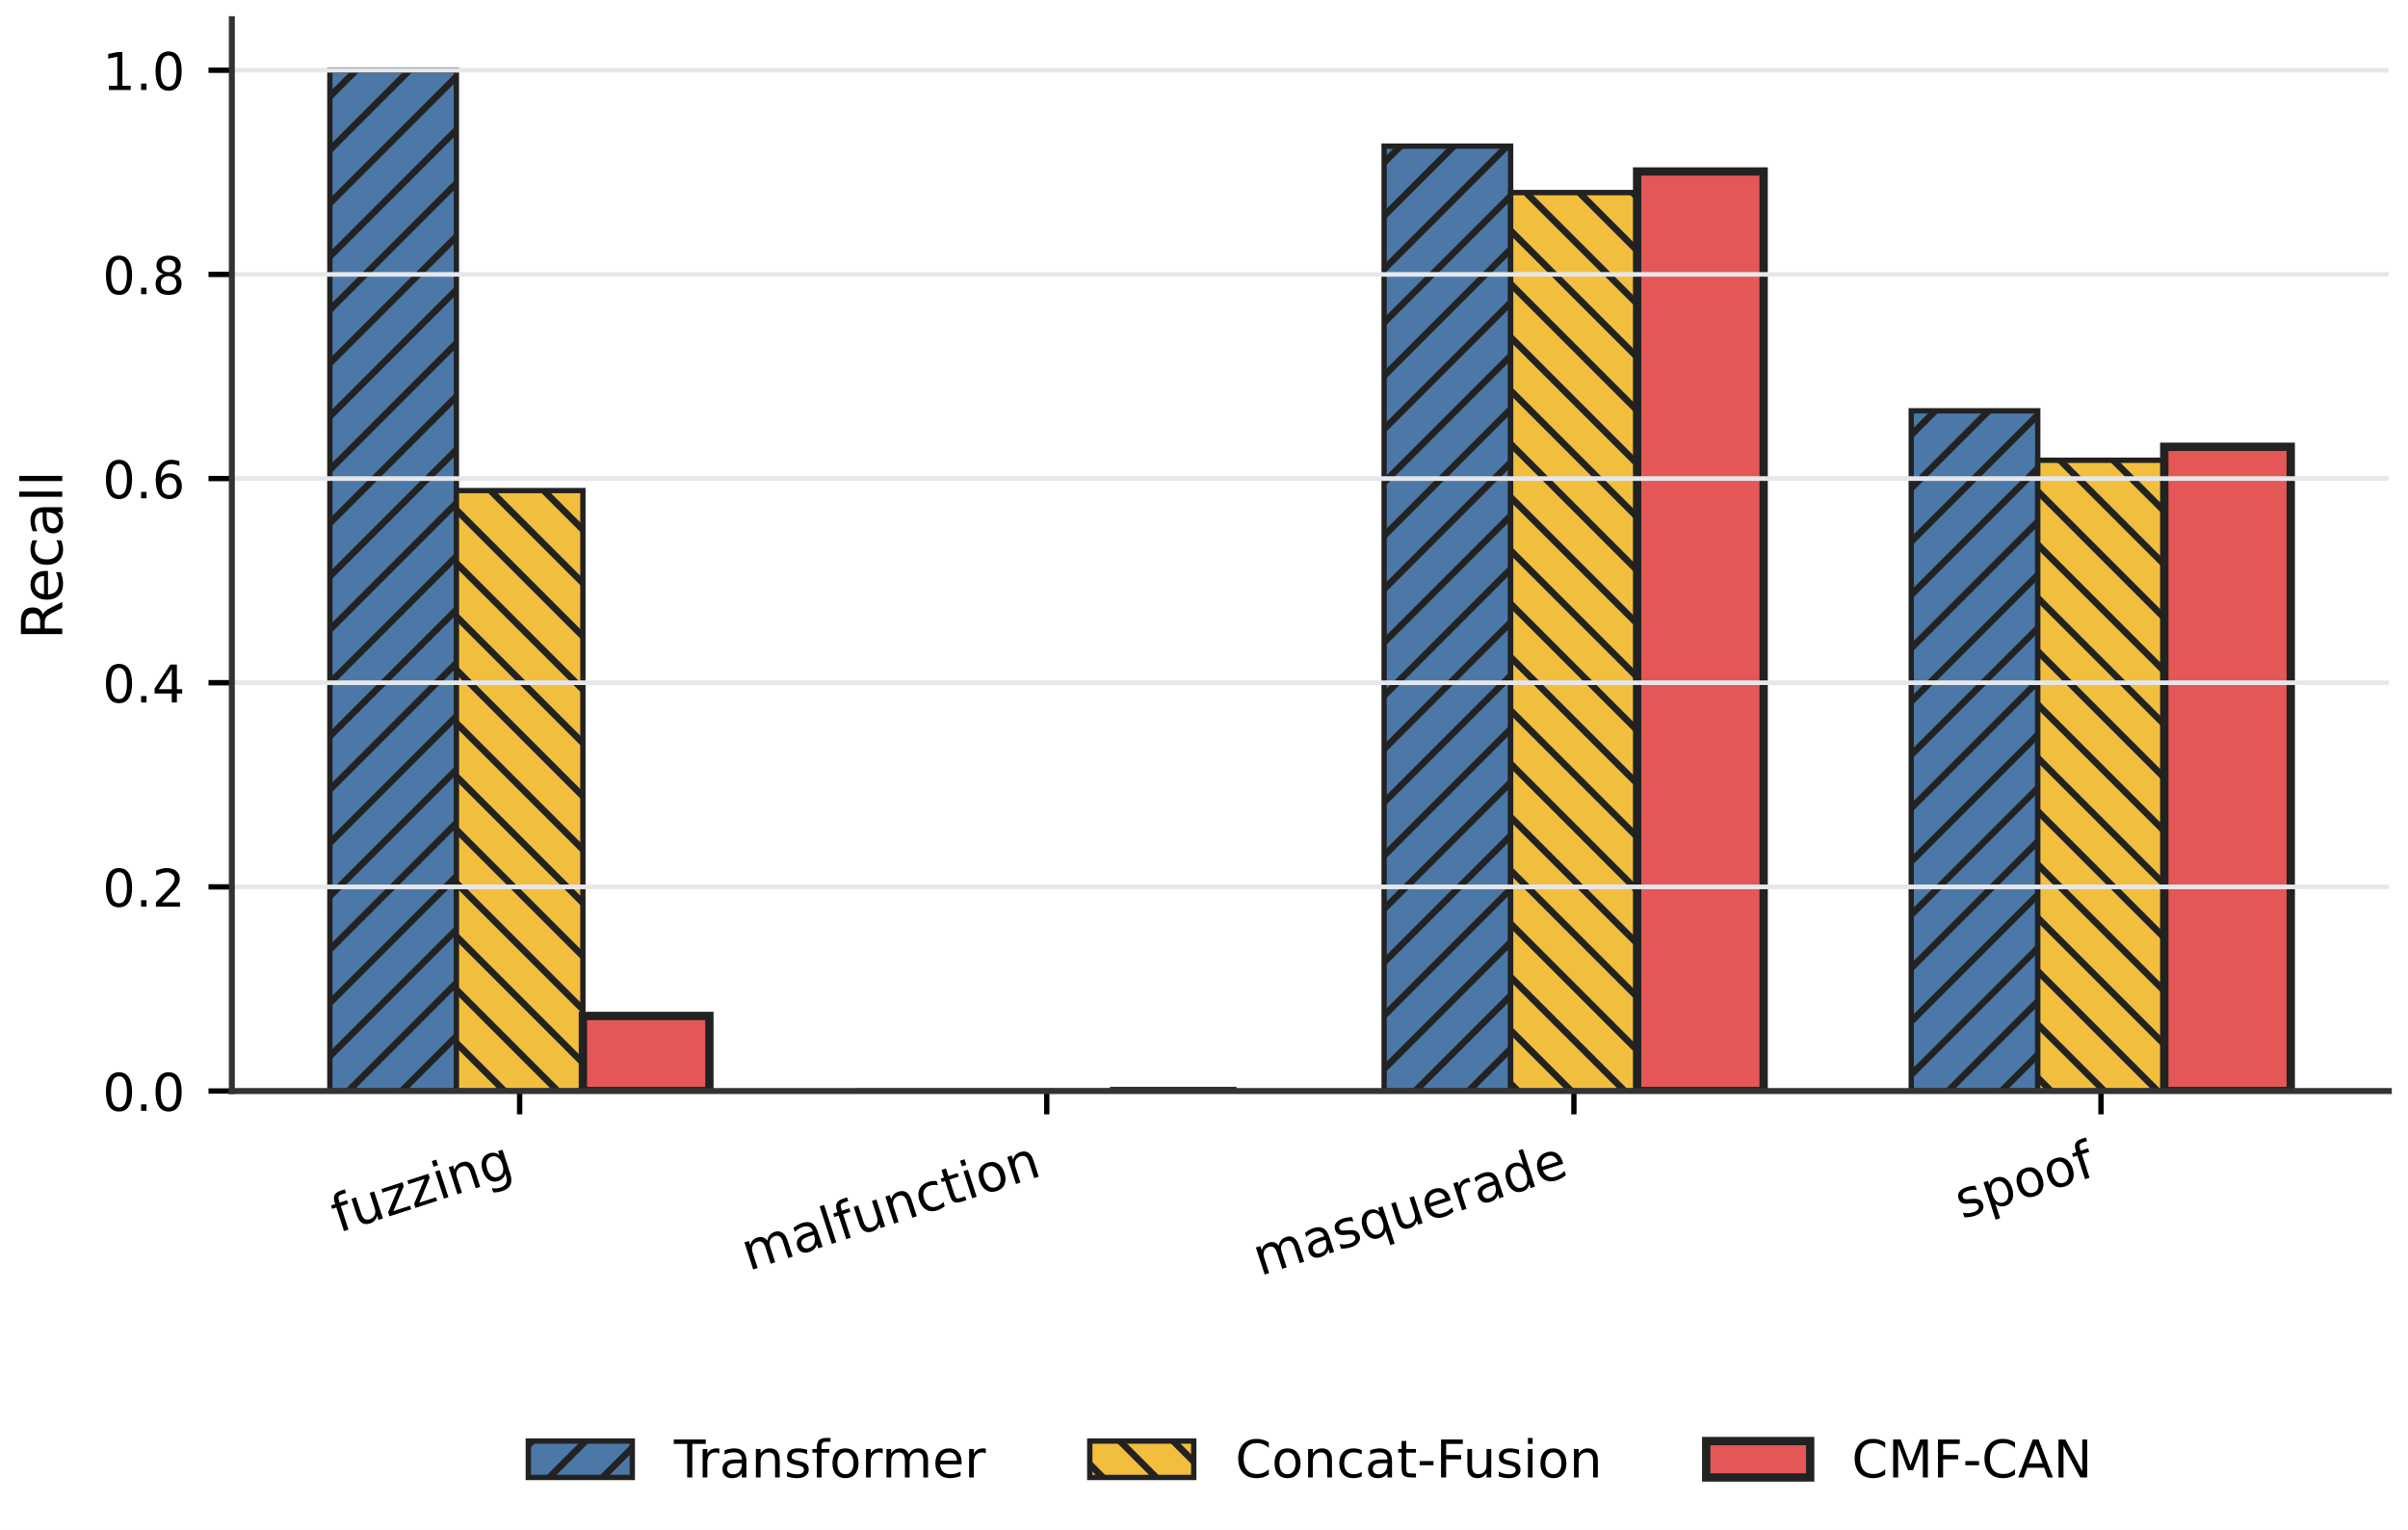
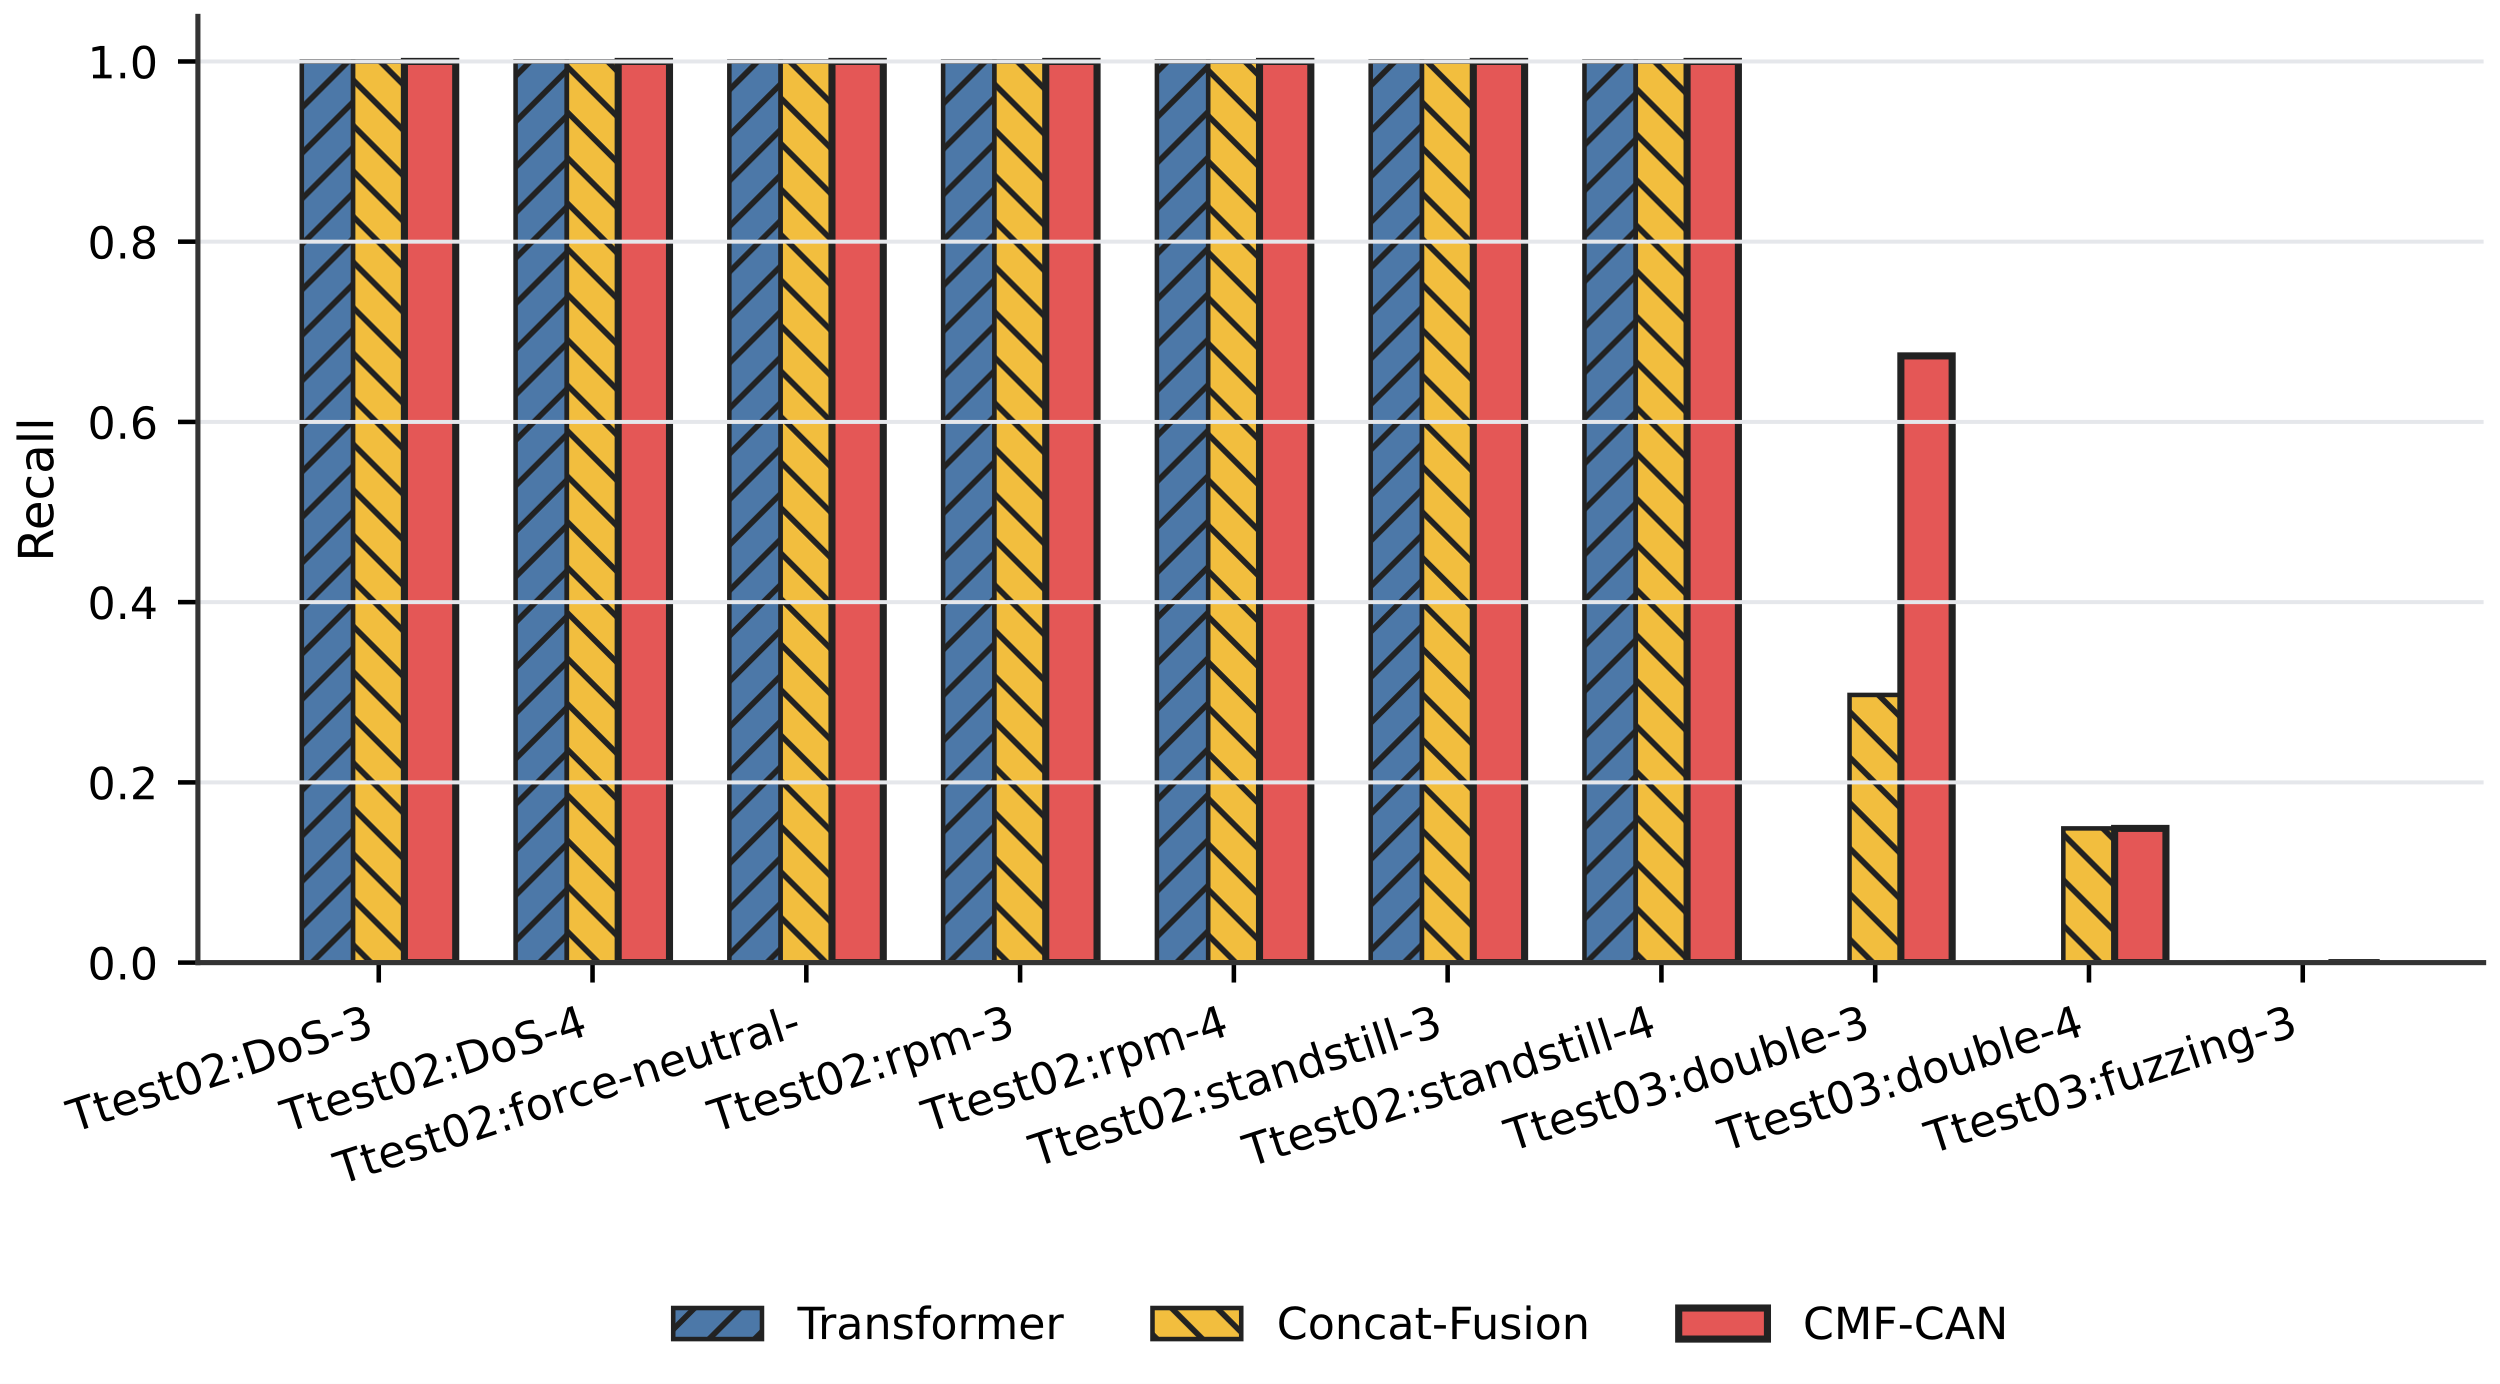
- <svg xmlns="http://www.w3.org/2000/svg" xmlns:xlink="http://www.w3.org/1999/xlink" width="361.305pt" height="229.494pt" viewBox="0 0 361.305 229.494" version="1.1">
+ <svg xmlns="http://www.w3.org/2000/svg" xmlns:xlink="http://www.w3.org/1999/xlink" width="439.425pt" height="243.243pt" viewBox="0 0 439.425 243.243" version="1.1">
  <defs>
    <style type="text/css">*{stroke-linejoin: round; stroke-linecap: butt}</style>
  </defs>
  <g id="figure_1">
    <g id="patch_1">
-       <path d="M 0 229.494  L 361.305 229.494  L 361.305 0  L 0 0  z " style="fill: #ffffff" />
+       <path d="M 0 243.243  L 439.425 243.243  L 439.425 0  L 0 0  z " style="fill: #ffffff" />
    </g>
    <g id="axes_1">
      <g id="patch_2">
-         <path d="M 34.785 163.656  L 358.425 163.656  L 358.425 2.88  L 34.785 2.88  z " style="fill: #ffffff" />
+         <path d="M 34.785 169.2  L 436.545 169.2  L 436.545 2.88  L 34.785 2.88  z " style="fill: #ffffff" />
      </g>
      <g id="patch_3">
-         <path d="M 49.496 163.656  L 68.478 163.656  L 68.478 10.536  L 49.496 10.536  z " clip-path="url(#p193ed53247)" style="fill: url(#hee71b42b03); stroke: #222222; stroke-width: 0.8; stroke-linejoin: miter" />
+         <path d="M 53.047 169.2  L 62.065 169.2  L 62.065 10.8  L 53.047 10.8  z " clip-path="url(#p03d758bfc2)" style="fill: url(#h97aca3d5a4); stroke: #222222; stroke-width: 0.8; stroke-linejoin: miter" />
      </g>
      <g id="patch_4">
-         <path d="M 128.587 163.656  L 147.569 163.656  L 147.569 163.656  L 128.587 163.656  z " clip-path="url(#p193ed53247)" style="fill: url(#hee71b42b03); stroke: #222222; stroke-width: 0.8; stroke-linejoin: miter" />
+         <path d="M 90.623 169.2  L 99.641 169.2  L 99.641 10.8  L 90.623 10.8  z " clip-path="url(#p03d758bfc2)" style="fill: url(#h97aca3d5a4); stroke: #222222; stroke-width: 0.8; stroke-linejoin: miter" />
      </g>
      <g id="patch_5">
-         <path d="M 207.678 163.656  L 226.66 163.656  L 226.66 21.925  L 207.678 21.925  z " clip-path="url(#p193ed53247)" style="fill: url(#hee71b42b03); stroke: #222222; stroke-width: 0.8; stroke-linejoin: miter" />
+         <path d="M 128.198 169.2  L 137.217 169.2  L 137.217 10.8  L 128.198 10.8  z " clip-path="url(#p03d758bfc2)" style="fill: url(#h97aca3d5a4); stroke: #222222; stroke-width: 0.8; stroke-linejoin: miter" />
      </g>
      <g id="patch_6">
-         <path d="M 286.769 163.656  L 305.751 163.656  L 305.751 61.624  L 286.769 61.624  z " clip-path="url(#p193ed53247)" style="fill: url(#hee71b42b03); stroke: #222222; stroke-width: 0.8; stroke-linejoin: miter" />
+         <path d="M 165.774 169.2  L 174.792 169.2  L 174.792 10.8  L 165.774 10.8  z " clip-path="url(#p03d758bfc2)" style="fill: url(#h97aca3d5a4); stroke: #222222; stroke-width: 0.8; stroke-linejoin: miter" />
      </g>
      <g id="patch_7">
-         <path d="M 68.478 163.656  L 87.46 163.656  L 87.46 73.585  L 68.478 73.585  z " clip-path="url(#p193ed53247)" style="fill: url(#hf40ba42809); stroke: #222222; stroke-width: 0.8; stroke-linejoin: miter" />
+         <path d="M 203.35 169.2  L 212.368 169.2  L 212.368 10.8  L 203.35 10.8  z " clip-path="url(#p03d758bfc2)" style="fill: url(#h97aca3d5a4); stroke: #222222; stroke-width: 0.8; stroke-linejoin: miter" />
      </g>
      <g id="patch_8">
-         <path d="M 147.569 163.656  L 166.551 163.656  L 166.551 163.656  L 147.569 163.656  z " clip-path="url(#p193ed53247)" style="fill: url(#hf40ba42809); stroke: #222222; stroke-width: 0.8; stroke-linejoin: miter" />
+         <path d="M 240.926 169.2  L 249.944 169.2  L 249.944 10.8  L 240.926 10.8  z " clip-path="url(#p03d758bfc2)" style="fill: url(#h97aca3d5a4); stroke: #222222; stroke-width: 0.8; stroke-linejoin: miter" />
      </g>
      <g id="patch_9">
-         <path d="M 226.66 163.656  L 245.641 163.656  L 245.641 28.885  L 226.66 28.885  z " clip-path="url(#p193ed53247)" style="fill: url(#hf40ba42809); stroke: #222222; stroke-width: 0.8; stroke-linejoin: miter" />
+         <path d="M 278.501 169.2  L 287.52 169.2  L 287.52 10.8  L 278.501 10.8  z " clip-path="url(#p03d758bfc2)" style="fill: url(#h97aca3d5a4); stroke: #222222; stroke-width: 0.8; stroke-linejoin: miter" />
      </g>
      <g id="patch_10">
-         <path d="M 305.751 163.656  L 324.732 163.656  L 324.732 69.035  L 305.751 69.035  z " clip-path="url(#p193ed53247)" style="fill: url(#hf40ba42809); stroke: #222222; stroke-width: 0.8; stroke-linejoin: miter" />
+         <path d="M 316.077 169.2  L 325.095 169.2  L 325.095 169.2  L 316.077 169.2  z " clip-path="url(#p03d758bfc2)" style="fill: url(#h97aca3d5a4); stroke: #222222; stroke-width: 0.8; stroke-linejoin: miter" />
      </g>
      <g id="patch_11">
-         <path d="M 87.46 163.656  L 106.441 163.656  L 106.441 152.397  L 87.46 152.397  z " clip-path="url(#p193ed53247)" style="fill: #e45756; stroke: #222222; stroke-width: 1.25; stroke-linejoin: miter" />
+         <path d="M 353.653 169.2  L 362.671 169.2  L 362.671 169.2  L 353.653 169.2  z " clip-path="url(#p03d758bfc2)" style="fill: url(#h97aca3d5a4); stroke: #222222; stroke-width: 0.8; stroke-linejoin: miter" />
      </g>
      <g id="patch_12">
-         <path d="M 166.551 163.656  L 185.532 163.656  L 185.532 163.656  L 166.551 163.656  z " clip-path="url(#p193ed53247)" style="fill: #e45756; stroke: #222222; stroke-width: 1.25; stroke-linejoin: miter" />
+         <path d="M 391.229 169.2  L 400.247 169.2  L 400.247 169.2  L 391.229 169.2  z " clip-path="url(#p03d758bfc2)" style="fill: url(#h97aca3d5a4); stroke: #222222; stroke-width: 0.8; stroke-linejoin: miter" />
      </g>
      <g id="patch_13">
-         <path d="M 245.641 163.656  L 264.623 163.656  L 264.623 25.721  L 245.641 25.721  z " clip-path="url(#p193ed53247)" style="fill: #e45756; stroke: #222222; stroke-width: 1.25; stroke-linejoin: miter" />
+         <path d="M 62.065 169.2  L 71.083 169.2  L 71.083 10.8  L 62.065 10.8  z " clip-path="url(#p03d758bfc2)" style="fill: url(#hb9e617cfb5); stroke: #222222; stroke-width: 0.8; stroke-linejoin: miter" />
      </g>
      <g id="patch_14">
-         <path d="M 324.732 163.656  L 343.714 163.656  L 343.714 67.021  L 324.732 67.021  z " clip-path="url(#p193ed53247)" style="fill: #e45756; stroke: #222222; stroke-width: 1.25; stroke-linejoin: miter" />
+         <path d="M 99.641 169.2  L 108.659 169.2  L 108.659 10.8  L 99.641 10.8  z " clip-path="url(#p03d758bfc2)" style="fill: url(#hb9e617cfb5); stroke: #222222; stroke-width: 0.8; stroke-linejoin: miter" />
+       </g>
+       <g id="patch_15">
+         <path d="M 137.217 169.2  L 146.235 169.2  L 146.235 10.8  L 137.217 10.8  z " clip-path="url(#p03d758bfc2)" style="fill: url(#hb9e617cfb5); stroke: #222222; stroke-width: 0.8; stroke-linejoin: miter" />
+       </g>
+       <g id="patch_16">
+         <path d="M 174.792 169.2  L 183.811 169.2  L 183.811 10.8  L 174.792 10.8  z " clip-path="url(#p03d758bfc2)" style="fill: url(#hb9e617cfb5); stroke: #222222; stroke-width: 0.8; stroke-linejoin: miter" />
+       </g>
+       <g id="patch_17">
+         <path d="M 212.368 169.2  L 221.386 169.2  L 221.386 10.8  L 212.368 10.8  z " clip-path="url(#p03d758bfc2)" style="fill: url(#hb9e617cfb5); stroke: #222222; stroke-width: 0.8; stroke-linejoin: miter" />
+       </g>
+       <g id="patch_18">
+         <path d="M 249.944 169.2  L 258.962 169.2  L 258.962 10.8  L 249.944 10.8  z " clip-path="url(#p03d758bfc2)" style="fill: url(#hb9e617cfb5); stroke: #222222; stroke-width: 0.8; stroke-linejoin: miter" />
+       </g>
+       <g id="patch_19">
+         <path d="M 287.52 169.2  L 296.538 169.2  L 296.538 10.8  L 287.52 10.8  z " clip-path="url(#p03d758bfc2)" style="fill: url(#hb9e617cfb5); stroke: #222222; stroke-width: 0.8; stroke-linejoin: miter" />
+       </g>
+       <g id="patch_20">
+         <path d="M 325.095 169.2  L 334.114 169.2  L 334.114 122.15  L 325.095 122.15  z " clip-path="url(#p03d758bfc2)" style="fill: url(#hb9e617cfb5); stroke: #222222; stroke-width: 0.8; stroke-linejoin: miter" />
+       </g>
+       <g id="patch_21">
+         <path d="M 362.671 169.2  L 371.689 169.2  L 371.689 145.609  L 362.671 145.609  z " clip-path="url(#p03d758bfc2)" style="fill: url(#hb9e617cfb5); stroke: #222222; stroke-width: 0.8; stroke-linejoin: miter" />
+       </g>
+       <g id="patch_22">
+         <path d="M 400.247 169.2  L 409.265 169.2  L 409.265 169.2  L 400.247 169.2  z " clip-path="url(#p03d758bfc2)" style="fill: url(#hb9e617cfb5); stroke: #222222; stroke-width: 0.8; stroke-linejoin: miter" />
+       </g>
+       <g id="patch_23">
+         <path d="M 71.083 169.2  L 80.101 169.2  L 80.101 10.8  L 71.083 10.8  z " clip-path="url(#p03d758bfc2)" style="fill: #e45756; stroke: #222222; stroke-width: 1.25; stroke-linejoin: miter" />
+       </g>
+       <g id="patch_24">
+         <path d="M 108.659 169.2  L 117.677 169.2  L 117.677 10.8  L 108.659 10.8  z " clip-path="url(#p03d758bfc2)" style="fill: #e45756; stroke: #222222; stroke-width: 1.25; stroke-linejoin: miter" />
+       </g>
+       <g id="patch_25">
+         <path d="M 146.235 169.2  L 155.253 169.2  L 155.253 10.8  L 146.235 10.8  z " clip-path="url(#p03d758bfc2)" style="fill: #e45756; stroke: #222222; stroke-width: 1.25; stroke-linejoin: miter" />
+       </g>
+       <g id="patch_26">
+         <path d="M 183.811 169.2  L 192.829 169.2  L 192.829 10.8  L 183.811 10.8  z " clip-path="url(#p03d758bfc2)" style="fill: #e45756; stroke: #222222; stroke-width: 1.25; stroke-linejoin: miter" />
+       </g>
+       <g id="patch_27">
+         <path d="M 221.386 169.2  L 230.404 169.2  L 230.404 10.8  L 221.386 10.8  z " clip-path="url(#p03d758bfc2)" style="fill: #e45756; stroke: #222222; stroke-width: 1.25; stroke-linejoin: miter" />
+       </g>
+       <g id="patch_28">
+         <path d="M 258.962 169.2  L 267.98 169.2  L 267.98 10.8  L 258.962 10.8  z " clip-path="url(#p03d758bfc2)" style="fill: #e45756; stroke: #222222; stroke-width: 1.25; stroke-linejoin: miter" />
+       </g>
+       <g id="patch_29">
+         <path d="M 296.538 169.2  L 305.556 169.2  L 305.556 10.8  L 296.538 10.8  z " clip-path="url(#p03d758bfc2)" style="fill: #e45756; stroke: #222222; stroke-width: 1.25; stroke-linejoin: miter" />
+       </g>
+       <g id="patch_30">
+         <path d="M 334.114 169.2  L 343.132 169.2  L 343.132 62.554  L 334.114 62.554  z " clip-path="url(#p03d758bfc2)" style="fill: #e45756; stroke: #222222; stroke-width: 1.25; stroke-linejoin: miter" />
+       </g>
+       <g id="patch_31">
+         <path d="M 371.689 169.2  L 380.708 169.2  L 380.708 145.609  L 371.689 145.609  z " clip-path="url(#p03d758bfc2)" style="fill: #e45756; stroke: #222222; stroke-width: 1.25; stroke-linejoin: miter" />
+       </g>
+       <g id="patch_32">
+         <path d="M 409.265 169.2  L 418.283 169.2  L 418.283 169.2  L 409.265 169.2  z " clip-path="url(#p03d758bfc2)" style="fill: #e45756; stroke: #222222; stroke-width: 1.25; stroke-linejoin: miter" />
      </g>
      <g id="matplotlib.axis_1">
        <g id="xtick_1">
          <g id="line2d_1">
            <defs>
-               <path id="m9a34ee0ec5" d="M 0 0  L 0 3.5  " style="stroke: #000000; stroke-width: 0.8" />
+               <path id="m3248d08673" d="M 0 0  L 0 3.5  " style="stroke: #000000; stroke-width: 0.8" />
            </defs>
            <g>
-               <use xlink:href="#m9a34ee0ec5" x="77.969" y="163.656" style="stroke: #000000; stroke-width: 0.8" />
+               <use xlink:href="#m3248d08673" x="66.574" y="169.2" style="stroke: #000000; stroke-width: 0.8" />
            </g>
          </g>
          <g id="text_1">
-             <text style="font-size: 7.8px; font-family: 'DejaVu Sans'" transform="translate(50.81848 184.9262) rotate(-18)">fuzzing</text>
+             <text style="font-size: 7.8px; font-family: 'DejaVu Sans'" transform="translate(12.92343 199.0802) rotate(-18)">Ttest02:DoS-3</text>
          </g>
        </g>
        <g id="xtick_2">
          <g id="line2d_2">
            <g>
-               <use xlink:href="#m9a34ee0ec5" x="157.06" y="163.656" style="stroke: #000000; stroke-width: 0.8" />
+               <use xlink:href="#m3248d08673" x="104.15" y="169.2" style="stroke: #000000; stroke-width: 0.8" />
            </g>
          </g>
          <g id="text_2">
-             <text style="font-size: 7.8px; font-family: 'DejaVu Sans'" transform="translate(112.3455 190.6331) rotate(-18)">malfunction</text>
+             <text style="font-size: 7.8px; font-family: 'DejaVu Sans'" transform="translate(50.49919 199.0802) rotate(-18)">Ttest02:DoS-4</text>
          </g>
        </g>
        <g id="xtick_3">
          <g id="line2d_3">
            <g>
-               <use xlink:href="#m9a34ee0ec5" x="236.151" y="163.656" style="stroke: #000000; stroke-width: 0.8" />
+               <use xlink:href="#m3248d08673" x="141.726" y="169.2" style="stroke: #000000; stroke-width: 0.8" />
            </g>
          </g>
          <g id="text_3">
-             <text style="font-size: 7.8px; font-family: 'DejaVu Sans'" transform="translate(189.0904 191.3953) rotate(-18)">masquerade</text>
+             <text style="font-size: 7.8px; font-family: 'DejaVu Sans'" transform="translate(59.86709 208.246) rotate(-18)">Ttest02:force-neutral-</text>
          </g>
        </g>
        <g id="xtick_4">
          <g id="line2d_4">
            <g>
-               <use xlink:href="#m9a34ee0ec5" x="315.241" y="163.656" style="stroke: #000000; stroke-width: 0.8" />
+               <use xlink:href="#m3248d08673" x="179.301" y="169.2" style="stroke: #000000; stroke-width: 0.8" />
            </g>
          </g>
          <g id="text_4">
-             <text style="font-size: 7.8px; font-family: 'DejaVu Sans'" transform="translate(294.399 182.8767) rotate(-18)">spoof</text>
+             <text style="font-size: 7.8px; font-family: 'DejaVu Sans'" transform="translate(125.6264 199.0881) rotate(-18)">Ttest02:rpm-3</text>
+           </g>
+         </g>
+         <g id="xtick_5">
+           <g id="line2d_5">
+             <g>
+               <use xlink:href="#m3248d08673" x="216.877" y="169.2" style="stroke: #000000; stroke-width: 0.8" />
+             </g>
+           </g>
+           <g id="text_5">
+             <text style="font-size: 7.8px; font-family: 'DejaVu Sans'" transform="translate(163.2021 199.0881) rotate(-18)">Ttest02:rpm-4</text>
+           </g>
+         </g>
+         <g id="xtick_6">
+           <g id="line2d_6">
+             <g>
+               <use xlink:href="#m3248d08673" x="254.453" y="169.2" style="stroke: #000000; stroke-width: 0.8" />
+             </g>
+           </g>
+           <g id="text_6">
+             <text style="font-size: 7.8px; font-family: 'DejaVu Sans'" transform="translate(182.0781 205.1646) rotate(-18)">Ttest02:standstill-3</text>
+           </g>
+         </g>
+         <g id="xtick_7">
+           <g id="line2d_7">
+             <g>
+               <use xlink:href="#m3248d08673" x="292.029" y="169.2" style="stroke: #000000; stroke-width: 0.8" />
+             </g>
+           </g>
+           <g id="text_7">
+             <text style="font-size: 7.8px; font-family: 'DejaVu Sans'" transform="translate(219.6539 205.1646) rotate(-18)">Ttest02:standstill-4</text>
+           </g>
+         </g>
+         <g id="xtick_8">
+           <g id="line2d_8">
+             <g>
+               <use xlink:href="#m3248d08673" x="329.604" y="169.2" style="stroke: #000000; stroke-width: 0.8" />
+             </g>
+           </g>
+           <g id="text_8">
+             <text style="font-size: 7.8px; font-family: 'DejaVu Sans'" transform="translate(265.6296 202.4353) rotate(-18)">Ttest03:double-3</text>
+           </g>
+         </g>
+         <g id="xtick_9">
+           <g id="line2d_9">
+             <g>
+               <use xlink:href="#m3248d08673" x="367.18" y="169.2" style="stroke: #000000; stroke-width: 0.8" />
+             </g>
+           </g>
+           <g id="text_9">
+             <text style="font-size: 7.8px; font-family: 'DejaVu Sans'" transform="translate(303.2054 202.4353) rotate(-18)">Ttest03:double-4</text>
+           </g>
+         </g>
+         <g id="xtick_10">
+           <g id="line2d_10">
+             <g>
+               <use xlink:href="#m3248d08673" x="404.756" y="169.2" style="stroke: #000000; stroke-width: 0.8" />
+             </g>
+           </g>
+           <g id="text_10">
+             <text style="font-size: 7.8px; font-family: 'DejaVu Sans'" transform="translate(339.4945 202.8533) rotate(-18)">Ttest03:fuzzing-3</text>
          </g>
        </g>
      </g>
      <g id="matplotlib.axis_2">
        <g id="ytick_1">
-           <g id="line2d_5">
-             <path d="M 34.785 163.656  L 358.425 163.656  " clip-path="url(#p193ed53247)" style="fill: none; stroke: #e5e7eb; stroke-width: 0.7; stroke-linecap: square" />
-           </g>
-           <g id="line2d_6">
+           <g id="line2d_11">
+             <path d="M 34.785 169.2  L 436.545 169.2  " clip-path="url(#p03d758bfc2)" style="fill: none; stroke: #e5e7eb; stroke-width: 0.7; stroke-linecap: square" />
+           </g>
+           <g id="line2d_12">
            <defs>
-               <path id="me761e9a292" d="M 0 0  L -3.5 0  " style="stroke: #000000; stroke-width: 0.8" />
+               <path id="m7405b9c181" d="M 0 0  L -3.5 0  " style="stroke: #000000; stroke-width: 0.8" />
            </defs>
            <g>
-               <use xlink:href="#me761e9a292" x="34.785" y="163.656" style="stroke: #000000; stroke-width: 0.8" />
-             </g>
-           </g>
-           <g id="text_5">
-             <text style="font-size: 7.8px; font-family: 'DejaVu Sans'; text-anchor: end" x="27.785" y="166.619" transform="rotate(-0 27.7851 166.6191)">0.0</text>
+               <use xlink:href="#m7405b9c181" x="34.785" y="169.2" style="stroke: #000000; stroke-width: 0.8" />
+             </g>
+           </g>
+           <g id="text_11">
+             <text style="font-size: 7.8px; font-family: 'DejaVu Sans'; text-anchor: end" x="27.785" y="172.163" transform="rotate(-0 27.7851 172.1631)">0.0</text>
          </g>
        </g>
        <g id="ytick_2">
-           <g id="line2d_7">
-             <path d="M 34.785 133.032  L 358.425 133.032  " clip-path="url(#p193ed53247)" style="fill: none; stroke: #e5e7eb; stroke-width: 0.7; stroke-linecap: square" />
-           </g>
-           <g id="line2d_8">
-             <g>
-               <use xlink:href="#me761e9a292" x="34.785" y="133.032" style="stroke: #000000; stroke-width: 0.8" />
-             </g>
-           </g>
-           <g id="text_6">
-             <text style="font-size: 7.8px; font-family: 'DejaVu Sans'; text-anchor: end" x="27.785" y="135.995" transform="rotate(-0 27.7851 135.9951)">0.2</text>
+           <g id="line2d_13">
+             <path d="M 34.785 137.52  L 436.545 137.52  " clip-path="url(#p03d758bfc2)" style="fill: none; stroke: #e5e7eb; stroke-width: 0.7; stroke-linecap: square" />
+           </g>
+           <g id="line2d_14">
+             <g>
+               <use xlink:href="#m7405b9c181" x="34.785" y="137.52" style="stroke: #000000; stroke-width: 0.8" />
+             </g>
+           </g>
+           <g id="text_12">
+             <text style="font-size: 7.8px; font-family: 'DejaVu Sans'; text-anchor: end" x="27.785" y="140.483" transform="rotate(-0 27.7851 140.4831)">0.2</text>
          </g>
        </g>
        <g id="ytick_3">
-           <g id="line2d_9">
-             <path d="M 34.785 102.408  L 358.425 102.408  " clip-path="url(#p193ed53247)" style="fill: none; stroke: #e5e7eb; stroke-width: 0.7; stroke-linecap: square" />
-           </g>
-           <g id="line2d_10">
-             <g>
-               <use xlink:href="#me761e9a292" x="34.785" y="102.408" style="stroke: #000000; stroke-width: 0.8" />
-             </g>
-           </g>
-           <g id="text_7">
-             <text style="font-size: 7.8px; font-family: 'DejaVu Sans'; text-anchor: end" x="27.785" y="105.371" transform="rotate(-0 27.7851 105.3711)">0.4</text>
+           <g id="line2d_15">
+             <path d="M 34.785 105.84  L 436.545 105.84  " clip-path="url(#p03d758bfc2)" style="fill: none; stroke: #e5e7eb; stroke-width: 0.7; stroke-linecap: square" />
+           </g>
+           <g id="line2d_16">
+             <g>
+               <use xlink:href="#m7405b9c181" x="34.785" y="105.84" style="stroke: #000000; stroke-width: 0.8" />
+             </g>
+           </g>
+           <g id="text_13">
+             <text style="font-size: 7.8px; font-family: 'DejaVu Sans'; text-anchor: end" x="27.785" y="108.803" transform="rotate(-0 27.7851 108.8031)">0.4</text>
          </g>
        </g>
        <g id="ytick_4">
-           <g id="line2d_11">
-             <path d="M 34.785 71.784  L 358.425 71.784  " clip-path="url(#p193ed53247)" style="fill: none; stroke: #e5e7eb; stroke-width: 0.7; stroke-linecap: square" />
-           </g>
-           <g id="line2d_12">
-             <g>
-               <use xlink:href="#me761e9a292" x="34.785" y="71.784" style="stroke: #000000; stroke-width: 0.8" />
-             </g>
-           </g>
-           <g id="text_8">
-             <text style="font-size: 7.8px; font-family: 'DejaVu Sans'; text-anchor: end" x="27.785" y="74.747" transform="rotate(-0 27.7851 74.74709)">0.6</text>
+           <g id="line2d_17">
+             <path d="M 34.785 74.16  L 436.545 74.16  " clip-path="url(#p03d758bfc2)" style="fill: none; stroke: #e5e7eb; stroke-width: 0.7; stroke-linecap: square" />
+           </g>
+           <g id="line2d_18">
+             <g>
+               <use xlink:href="#m7405b9c181" x="34.785" y="74.16" style="stroke: #000000; stroke-width: 0.8" />
+             </g>
+           </g>
+           <g id="text_14">
+             <text style="font-size: 7.8px; font-family: 'DejaVu Sans'; text-anchor: end" x="27.785" y="77.123" transform="rotate(-0 27.7851 77.12309)">0.6</text>
          </g>
        </g>
        <g id="ytick_5">
-           <g id="line2d_13">
-             <path d="M 34.785 41.16  L 358.425 41.16  " clip-path="url(#p193ed53247)" style="fill: none; stroke: #e5e7eb; stroke-width: 0.7; stroke-linecap: square" />
-           </g>
-           <g id="line2d_14">
-             <g>
-               <use xlink:href="#me761e9a292" x="34.785" y="41.16" style="stroke: #000000; stroke-width: 0.8" />
-             </g>
-           </g>
-           <g id="text_9">
-             <text style="font-size: 7.8px; font-family: 'DejaVu Sans'; text-anchor: end" x="27.785" y="44.123" transform="rotate(-0 27.7851 44.12309)">0.8</text>
+           <g id="line2d_19">
+             <path d="M 34.785 42.48  L 436.545 42.48  " clip-path="url(#p03d758bfc2)" style="fill: none; stroke: #e5e7eb; stroke-width: 0.7; stroke-linecap: square" />
+           </g>
+           <g id="line2d_20">
+             <g>
+               <use xlink:href="#m7405b9c181" x="34.785" y="42.48" style="stroke: #000000; stroke-width: 0.8" />
+             </g>
+           </g>
+           <g id="text_15">
+             <text style="font-size: 7.8px; font-family: 'DejaVu Sans'; text-anchor: end" x="27.785" y="45.443" transform="rotate(-0 27.7851 45.44309)">0.8</text>
          </g>
        </g>
        <g id="ytick_6">
-           <g id="line2d_15">
-             <path d="M 34.785 10.536  L 358.425 10.536  " clip-path="url(#p193ed53247)" style="fill: none; stroke: #e5e7eb; stroke-width: 0.7; stroke-linecap: square" />
-           </g>
-           <g id="line2d_16">
-             <g>
-               <use xlink:href="#me761e9a292" x="34.785" y="10.536" style="stroke: #000000; stroke-width: 0.8" />
-             </g>
-           </g>
-           <g id="text_10">
-             <text style="font-size: 7.8px; font-family: 'DejaVu Sans'; text-anchor: end" x="27.785" y="13.499" transform="rotate(-0 27.7851 13.49909)">1.0</text>
-           </g>
-         </g>
-         <g id="text_11">
-           <text style="font-size: 8.5px; font-family: 'DejaVu Sans'; text-anchor: middle" x="9.339" y="83.268" transform="rotate(-90 9.338672 83.268)">Recall</text>
-         </g>
-       </g>
-       <g id="patch_15">
-         <path d="M 34.785 163.656  L 34.785 2.88  " style="fill: none; stroke: #333333; stroke-width: 0.9; stroke-linejoin: miter; stroke-linecap: square" />
-       </g>
-       <g id="patch_16">
-         <path d="M 34.785 163.656  L 358.425 163.656  " style="fill: none; stroke: #333333; stroke-width: 0.9; stroke-linejoin: miter; stroke-linecap: square" />
+           <g id="line2d_21">
+             <path d="M 34.785 10.8  L 436.545 10.8  " clip-path="url(#p03d758bfc2)" style="fill: none; stroke: #e5e7eb; stroke-width: 0.7; stroke-linecap: square" />
+           </g>
+           <g id="line2d_22">
+             <g>
+               <use xlink:href="#m7405b9c181" x="34.785" y="10.8" style="stroke: #000000; stroke-width: 0.8" />
+             </g>
+           </g>
+           <g id="text_16">
+             <text style="font-size: 7.8px; font-family: 'DejaVu Sans'; text-anchor: end" x="27.785" y="13.763" transform="rotate(-0 27.7851 13.76309)">1.0</text>
+           </g>
+         </g>
+         <g id="text_17">
+           <text style="font-size: 8.5px; font-family: 'DejaVu Sans'; text-anchor: middle" x="9.339" y="86.04" transform="rotate(-90 9.338672 86.04)">Recall</text>
+         </g>
+       </g>
+       <g id="patch_33">
+         <path d="M 34.785 169.2  L 34.785 2.88  " style="fill: none; stroke: #333333; stroke-width: 0.9; stroke-linejoin: miter; stroke-linecap: square" />
+       </g>
+       <g id="patch_34">
+         <path d="M 34.785 169.2  L 436.545 169.2  " style="fill: none; stroke: #333333; stroke-width: 0.9; stroke-linejoin: miter; stroke-linecap: square" />
      </g>
      <g id="legend_1">
-         <g id="patch_17">
-           <path d="M 79.271 221.62  L 94.871 221.62  L 94.871 216.16  L 79.271 216.16  z " style="fill: url(#hee71b42b03); stroke: #222222; stroke-width: 0.8; stroke-linejoin: miter" />
-         </g>
-         <g id="text_12">
-           <text style="font-size: 7.8px; font-family: 'DejaVu Sans'; text-anchor: start" x="101.111" y="221.62" transform="rotate(-0 101.1106 221.6201)">Transformer</text>
-         </g>
-         <g id="patch_18">
-           <path d="M 163.513 221.62  L 179.113 221.62  L 179.113 216.16  L 163.513 216.16  z " style="fill: url(#hf40ba42809); stroke: #222222; stroke-width: 0.8; stroke-linejoin: miter" />
-         </g>
-         <g id="text_13">
-           <text style="font-size: 7.8px; font-family: 'DejaVu Sans'; text-anchor: start" x="185.353" y="221.62" transform="rotate(-0 185.353 221.6201)">Concat-Fusion</text>
-         </g>
-         <g id="patch_19">
-           <path d="M 256.005 221.62  L 271.605 221.62  L 271.605 216.16  L 256.005 216.16  z " style="fill: #e45756; stroke: #222222; stroke-width: 1.25; stroke-linejoin: miter" />
-         </g>
-         <g id="text_14">
-           <text style="font-size: 7.8px; font-family: 'DejaVu Sans'; text-anchor: start" x="277.845" y="221.62" transform="rotate(-0 277.8451 221.6201)">CMF-CAN</text>
+         <g id="patch_35">
+           <path d="M 118.331 235.369  L 133.931 235.369  L 133.931 229.909  L 118.331 229.909  z " style="fill: url(#h97aca3d5a4); stroke: #222222; stroke-width: 0.8; stroke-linejoin: miter" />
+         </g>
+         <g id="text_18">
+           <text style="font-size: 7.8px; font-family: 'DejaVu Sans'; text-anchor: start" x="140.171" y="235.369" transform="rotate(-0 140.1706 235.3692)">Transformer</text>
+         </g>
+         <g id="patch_36">
+           <path d="M 202.573 235.369  L 218.173 235.369  L 218.173 229.909  L 202.573 229.909  z " style="fill: url(#hb9e617cfb5); stroke: #222222; stroke-width: 0.8; stroke-linejoin: miter" />
+         </g>
+         <g id="text_19">
+           <text style="font-size: 7.8px; font-family: 'DejaVu Sans'; text-anchor: start" x="224.413" y="235.369" transform="rotate(-0 224.413 235.3692)">Concat-Fusion</text>
+         </g>
+         <g id="patch_37">
+           <path d="M 295.065 235.369  L 310.665 235.369  L 310.665 229.909  L 295.065 229.909  z " style="fill: #e45756; stroke: #222222; stroke-width: 1.25; stroke-linejoin: miter" />
+         </g>
+         <g id="text_20">
+           <text style="font-size: 7.8px; font-family: 'DejaVu Sans'; text-anchor: start" x="316.905" y="235.369" transform="rotate(-0 316.9051 235.3692)">CMF-CAN</text>
        </g>
      </g>
    </g>
  </g>
  <defs>
-     <clipPath id="p193ed53247">
-       <rect x="34.785" y="2.88" width="323.64" height="160.776" />
+     <clipPath id="p03d758bfc2">
+       <rect x="34.785" y="2.88" width="401.76" height="166.32" />
    </clipPath>
  </defs>
  <defs>
-     <pattern id="hee71b42b03" patternUnits="userSpaceOnUse" x="0" y="0" width="72" height="72">
+     <pattern id="h97aca3d5a4" patternUnits="userSpaceOnUse" x="0" y="0" width="72" height="72">
      <rect x="0" y="0" width="73" height="73" fill="#4c78a8" />
      <path d="M -36 36  L 36 -36  M -32 40  L 40 -32  M -28 44  L 44 -28  M -24 48  L 48 -24  M -20 52  L 52 -20  M -16 56  L 56 -16  M -12 60  L 60 -12  M -8 64  L 64 -8  M -4 68  L 68 -4  M 0 72  L 72 0  M 4 76  L 76 4  M 8 80  L 80 8  M 12 84  L 84 12  M 16 88  L 88 16  M 20 92  L 92 20  M 24 96  L 96 24  M 28 100  L 100 28  M 32 104  L 104 32  M 36 108  L 108 36  " style="fill: #222222; stroke: #222222; stroke-width: 1.0; stroke-linecap: butt; stroke-linejoin: miter" />
    </pattern>
-     <pattern id="hf40ba42809" patternUnits="userSpaceOnUse" x="0" y="0" width="72" height="72">
+     <pattern id="hb9e617cfb5" patternUnits="userSpaceOnUse" x="0" y="0" width="72" height="72">
      <rect x="0" y="0" width="73" height="73" fill="#f2be3e" />
      <path d="M -36 36  L 36 108  M -32 32  L 40 104  M -28 28  L 44 100  M -24 24  L 48 96  M -20 20  L 52 92  M -16 16  L 56 88  M -12 12  L 60 84  M -8 8  L 64 80  M -4 4  L 68 76  M 0 0  L 72 72  M 4 -4  L 76 68  M 8 -8  L 80 64  M 12 -12  L 84 60  M 16 -16  L 88 56  M 20 -20  L 92 52  M 24 -24  L 96 48  M 28 -28  L 100 44  M 32 -32  L 104 40  M 36 -36  L 108 36  " style="fill: #222222; stroke: #222222; stroke-width: 1.0; stroke-linecap: butt; stroke-linejoin: miter" />
    </pattern>
  </defs>
</svg>
